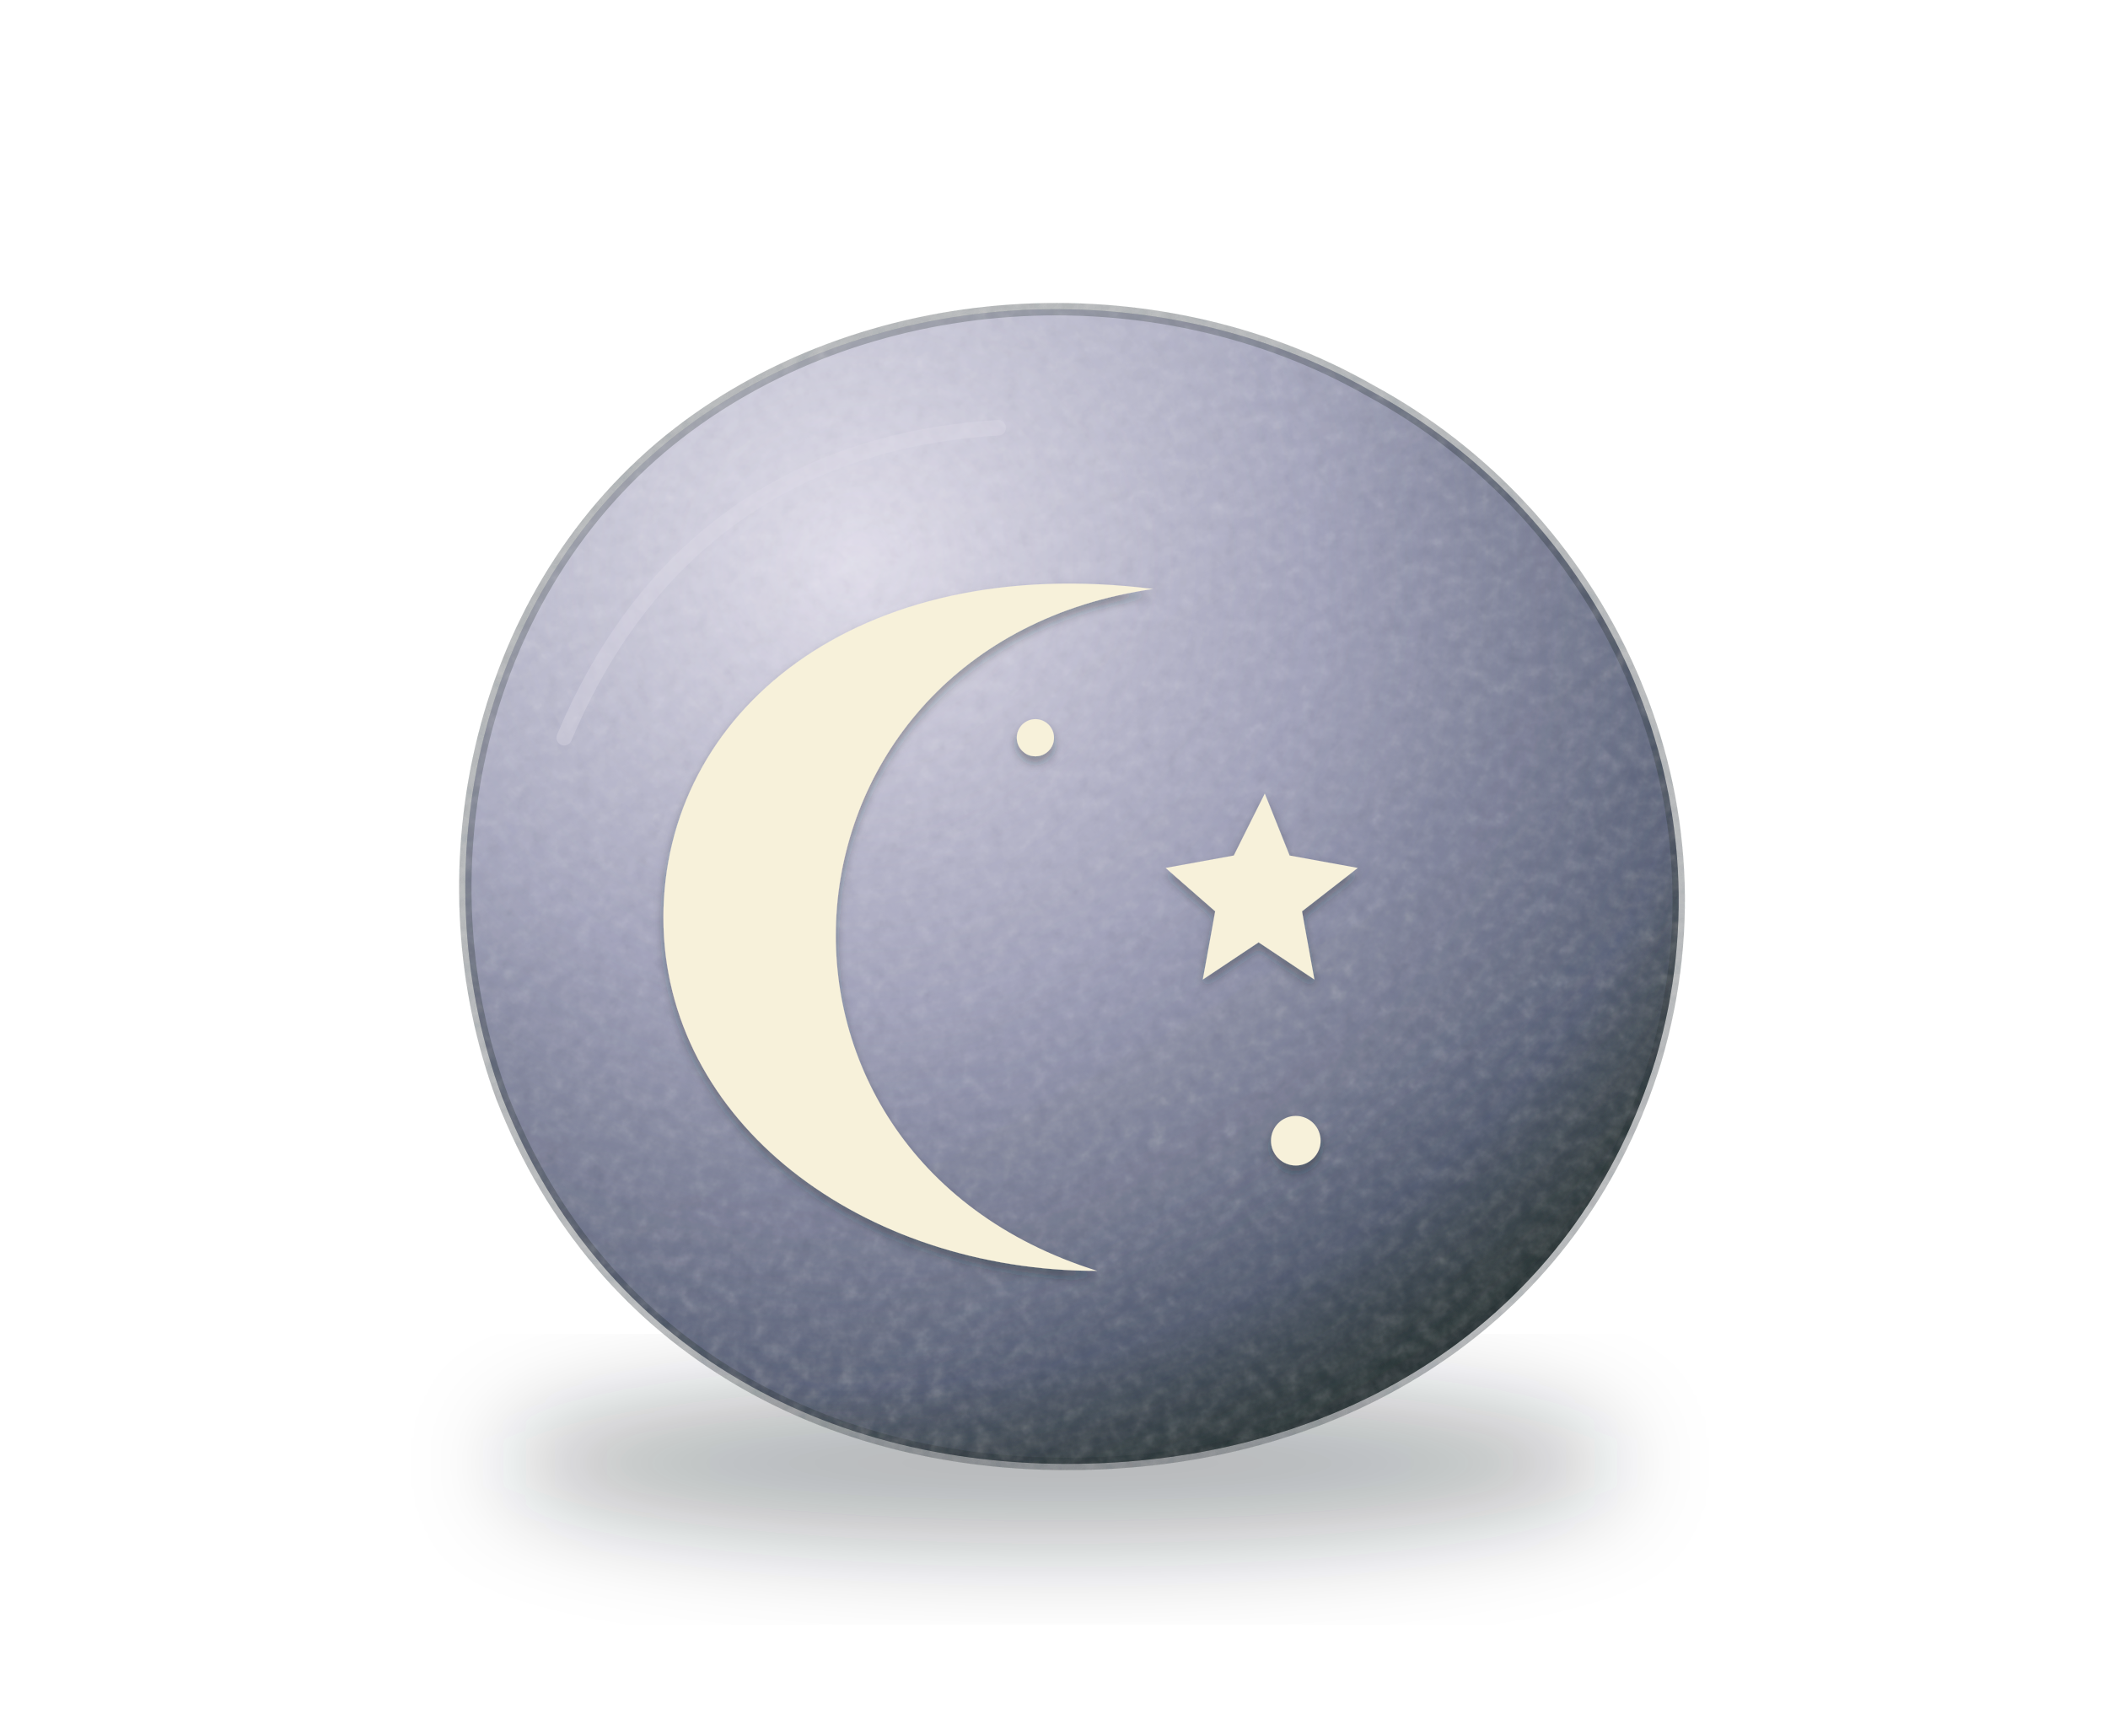
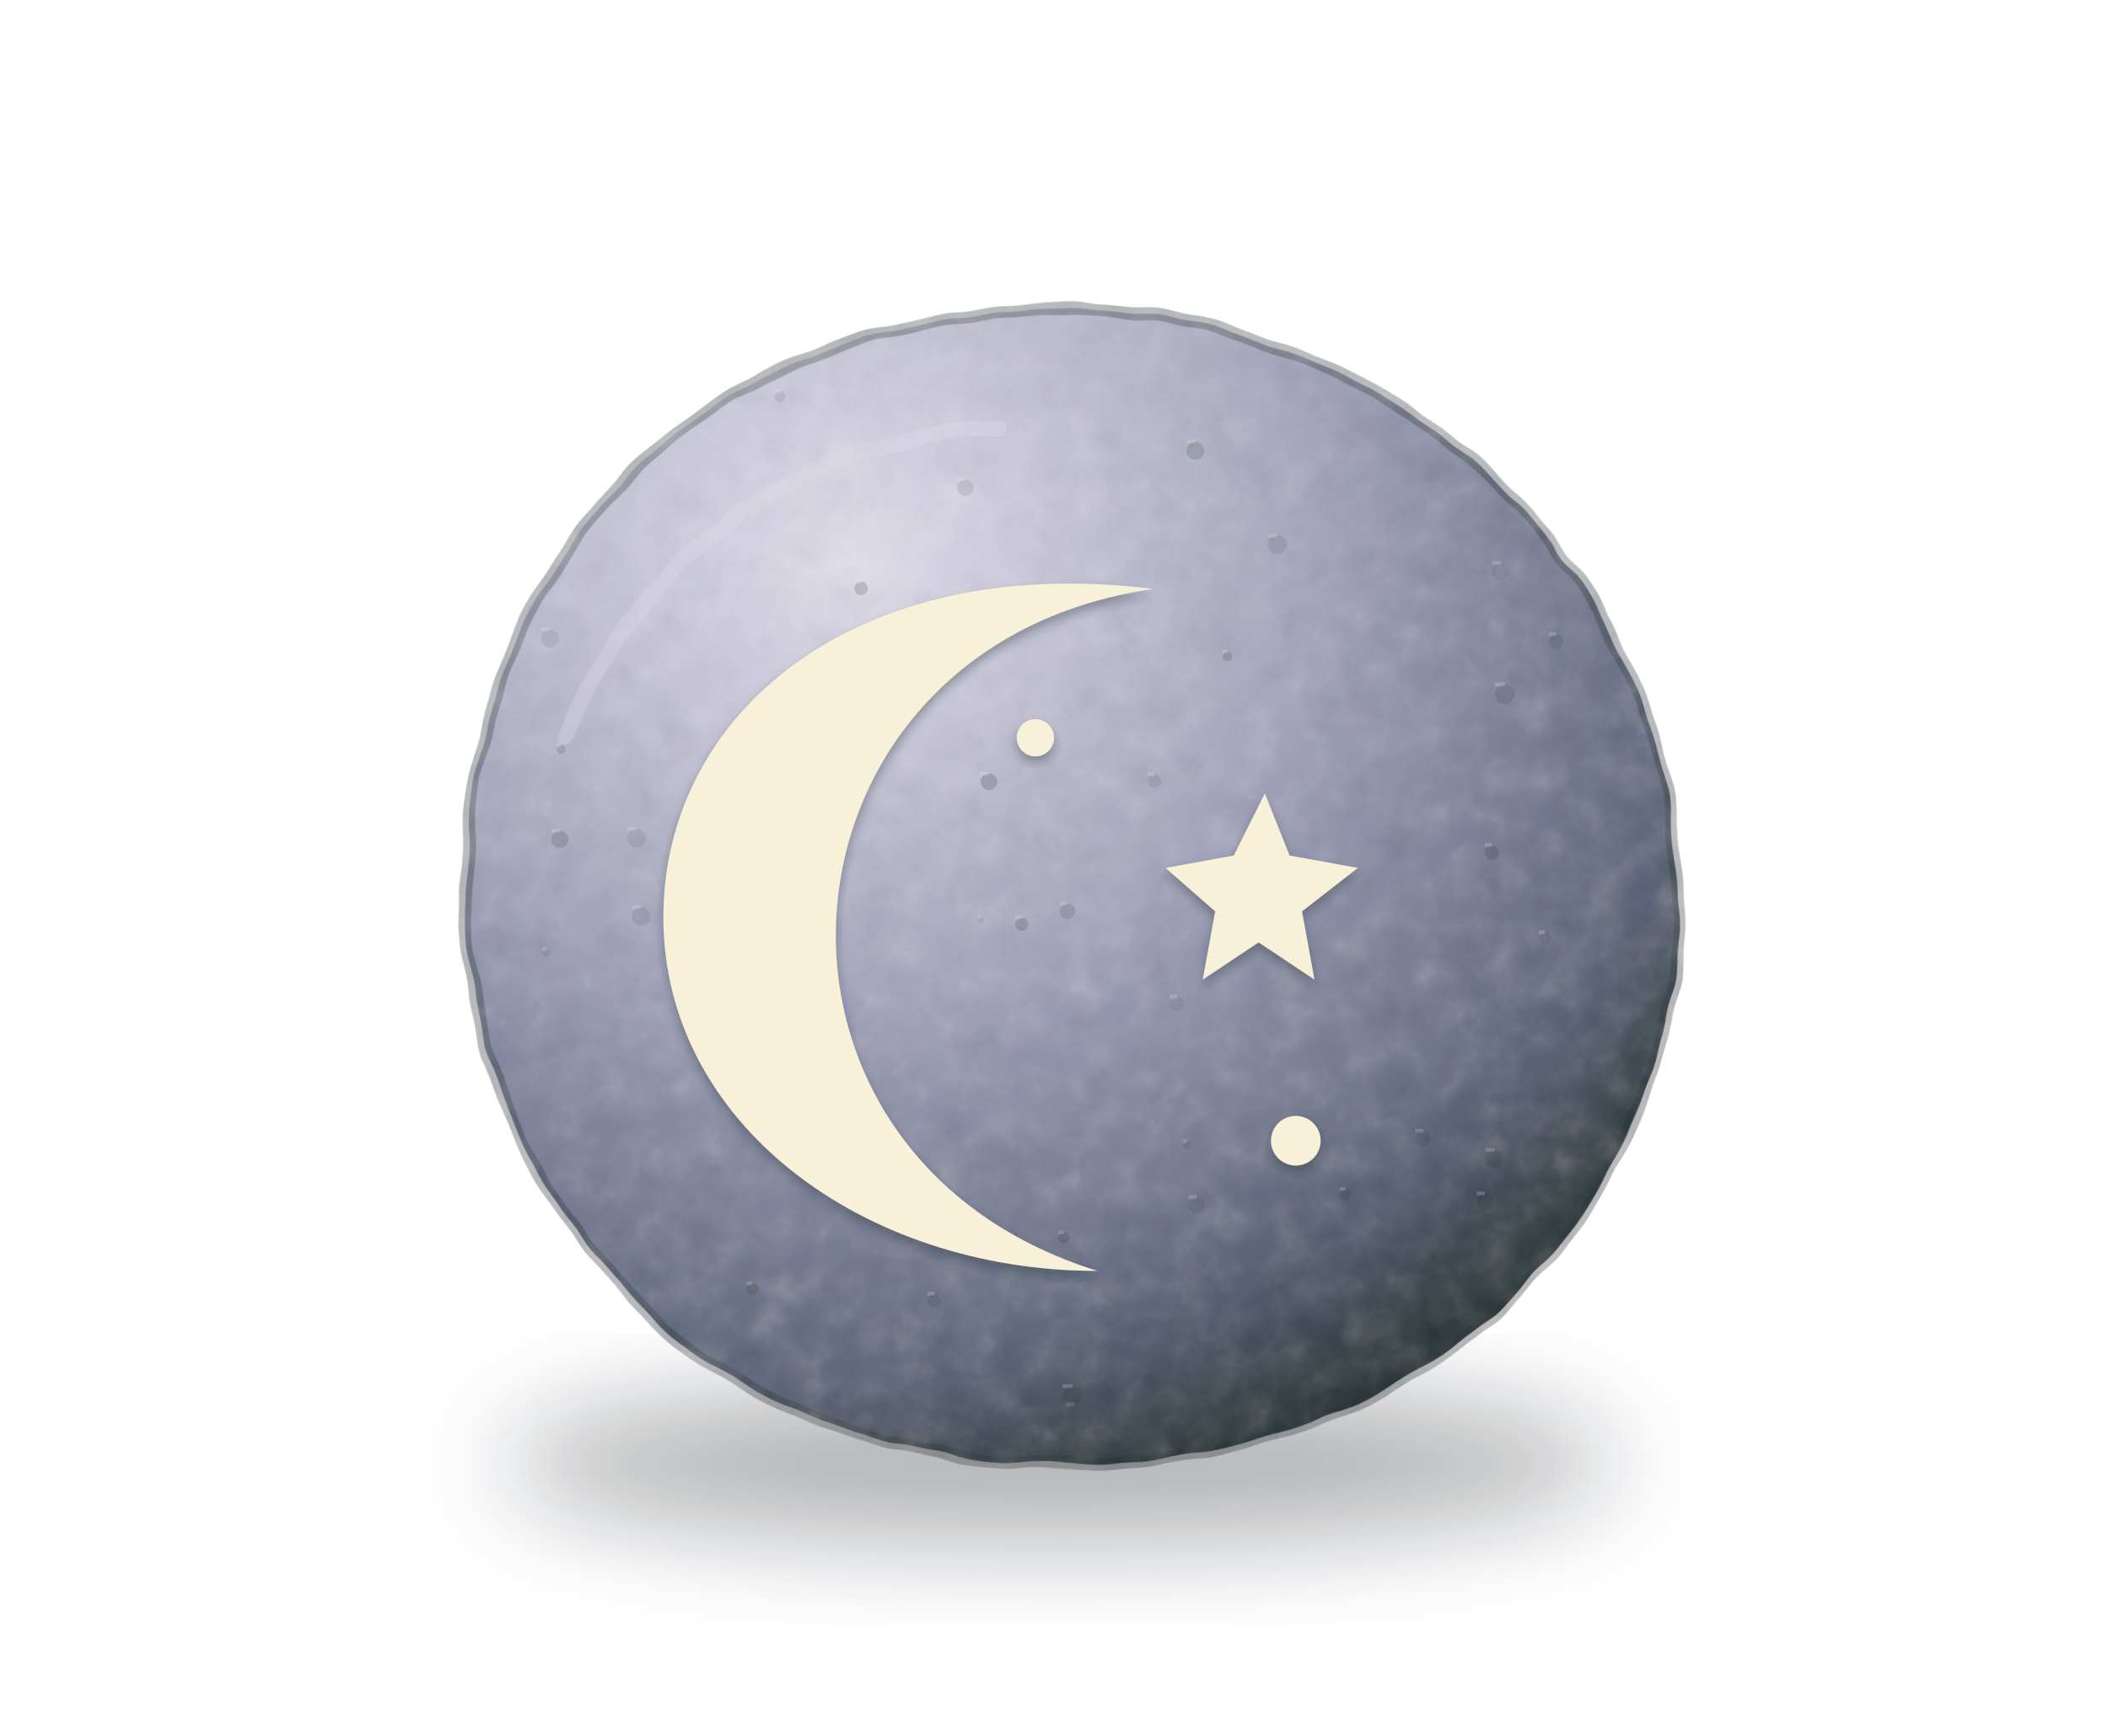
<svg xmlns="http://www.w3.org/2000/svg" viewBox="0 0 340 280">
  <defs>
    <radialGradient id="s" cx="32%" cy="22%" r="83%">
      <stop stop-color="#dedbe9" />
      <stop offset=".46" stop-color="#a2a3bb" />
      <stop offset=".86" stop-color="#5c647b" />
      <stop offset="1" stop-color="#343e3d" />
    </radialGradient>
    <filter id="shadow" x="-30%" y="-30%" width="160%" height="180%">
      <feGaussianBlur stdDeviation="8" />
    </filter>
    <filter id="grain">
-       <feTurbulence type="fractalNoise" baseFrequency=".42" numOctaves="3" stitchTiles="stitch" />
+       <feTurbulence type="fractalNoise" baseFrequency=".18" numOctaves="4" stitchTiles="stitch" />
      <feColorMatrix type="saturate" values="0" />
      <feComponentTransfer>
-         <feFuncA type="linear" slope=".23" />
+         <feFuncA type="linear" slope=".28" />
      </feComponentTransfer>
      <feComposite in2="SourceGraphic" operator="in" />
      <feBlend in="SourceGraphic" mode="soft-light" />
    </filter>
    <linearGradient id="bevel" x1=".2" y1="0" x2=".8" y2="1">
-       <stop stop-color="#fff" stop-opacity=".22" />
+       <stop stop-color="#fff" stop-opacity=".14" />
      <stop offset=".38" stop-color="#fff" stop-opacity="0" />
      <stop offset=".74" stop-color="#13232b" stop-opacity=".02" />
      <stop offset="1" stop-color="#13232b" stop-opacity=".4" />
    </linearGradient>
    <filter id="paint" x="-20%" y="-20%" width="140%" height="140%">
      <feDropShadow dx="0" dy="1" stdDeviation=".8" flood-color="#17252c" flood-opacity=".35" />
    </filter>
+     <clipPath id="stone-clip">
+       <path d="M81 177C68 142 76 97 108 71c31-25 78-28 113-8 37 20 59 64 46 108-12 39-46 63-89 65-43 2-81-18-97-59Z" />
+     </clipPath>
+     <filter id="weathered" x="-10%" y="-10%" width="120%" height="120%">
+       <feTurbulence type="fractalNoise" baseFrequency=".09" numOctaves="2" seed="2" result="rough" />
+       <feDisplacementMap in="SourceGraphic" in2="rough" scale="1.8" xChannelSelector="R" yChannelSelector="G" />
+     </filter>
  </defs>
  <ellipse cx="171" cy="236" rx="90" ry="13" opacity=".32" fill="#0b171b" filter="url(#shadow)" />
-   <path d="M81 177C68 142 76 97 108 71c31-25 78-28 113-8 37 20 59 64 46 108-12 39-46 63-89 65-43 2-81-18-97-59Z" fill="url(#s)" stroke="#243031" stroke-opacity=".35" stroke-width="2" filter="url(#grain)" />
-   <path d="M81 177C68 142 76 97 108 71c31-25 78-28 113-8 37 20 59 64 46 108-12 39-46 63-89 65-43 2-81-18-97-59Z" fill="url(#bevel)" />
-   <path d="M91 119c13-31 37-48 70-50" fill="none" stroke="#dedbe9" stroke-width="2.5" stroke-linecap="round" opacity=".34" />
+   <g filter="url(#weathered)">
+     <path d="M81 177C68 142 76 97 108 71c31-25 78-28 113-8 37 20 59 64 46 108-12 39-46 63-89 65-43 2-81-18-97-59Z" fill="url(#s)" stroke="#243031" stroke-opacity=".35" stroke-width="2" filter="url(#grain)" />
+     <path d="M81 177C68 142 76 97 108 71c31-25 78-28 113-8 37 20 59 64 46 108-12 39-46 63-89 65-43 2-81-18-97-59Z" fill="url(#bevel)" />
+     <path d="M91 119c13-31 37-48 70-50" fill="none" stroke="#dedbe9" stroke-width="2.5" stroke-linecap="round" opacity=".34" />
+   </g>
+   <g clip-path="url(#stone-clip)">
+     <circle cx="250.4" cy="219.2" r="0.57" fill="#26352f" opacity="0.09" />
+     <path d="m249.8 218.7h0.6" stroke="#f7f1db" stroke-width=".6" opacity=".2" />
+     <circle cx="229.5" cy="183.6" r="1.27" fill="#26352f" opacity="0.12" />
+     <path d="m228.3 182.4h1.3" stroke="#f7f1db" stroke-width=".6" opacity=".2" />
+     <circle cx="189.8" cy="161.9" r="1.17" fill="#26352f" opacity="0.10" />
+     <path d="m188.7 160.8h1.2" stroke="#f7f1db" stroke-width=".6" opacity=".2" />
+     <circle cx="159.5" cy="126.1" r="1.33" fill="#26352f" opacity="0.20" />
+     <path d="m158.2 124.8h1.3" stroke="#f7f1db" stroke-width=".6" opacity=".2" />
+     <circle cx="249.2" cy="151.4" r="1.01" fill="#26352f" opacity="0.11" />
+     <path d="m248.2 150.4h1.0" stroke="#f7f1db" stroke-width=".6" opacity=".2" />
+     <circle cx="91.2" cy="64.6" r="1.03" fill="#26352f" opacity="0.12" />
+     <path d="m90.2 63.6h1.0" stroke="#f7f1db" stroke-width=".6" opacity=".2" />
+     <circle cx="150.7" cy="209.8" r="1.10" fill="#26352f" opacity="0.15" />
+     <path d="m149.6 208.7h1.1" stroke="#f7f1db" stroke-width=".6" opacity=".2" />
+     <circle cx="125.8" cy="64.0" r="0.87" fill="#26352f" opacity="0.10" />
+     <path d="m125.0 63.1h0.9" stroke="#f7f1db" stroke-width=".6" opacity=".2" />
+     <circle cx="173.3" cy="227.8" r="1.28" fill="#26352f" opacity="0.10" />
+     <path d="m172.0 226.5h1.3" stroke="#f7f1db" stroke-width=".6" opacity=".2" />
+     <circle cx="239.6" cy="193.9" r="1.34" fill="#26352f" opacity="0.19" />
+     <path d="m238.2 192.5h1.3" stroke="#f7f1db" stroke-width=".6" opacity=".2" />
+     <circle cx="217.0" cy="192.7" r="0.91" fill="#26352f" opacity="0.20" />
+     <path d="m216.1 191.8h0.9" stroke="#f7f1db" stroke-width=".6" opacity=".2" />
+     <circle cx="251.4" cy="87.1" r="1.37" fill="#26352f" opacity="0.17" />
+     <path d="m250.0 85.7h1.4" stroke="#f7f1db" stroke-width=".6" opacity=".2" />
+     <circle cx="164.8" cy="149.1" r="1.06" fill="#26352f" opacity="0.19" />
+     <path d="m163.8 148.0h1.1" stroke="#f7f1db" stroke-width=".6" opacity=".2" />
+     <circle cx="171.6" cy="199.7" r="0.91" fill="#26352f" opacity="0.19" />
+     <path d="m170.7 198.8h0.9" stroke="#f7f1db" stroke-width=".6" opacity=".2" />
+     <circle cx="240.6" cy="137.5" r="1.15" fill="#26352f" opacity="0.19" />
+     <path d="m239.5 136.3h1.2" stroke="#f7f1db" stroke-width=".6" opacity=".2" />
+     <circle cx="210.2" cy="141.8" r="0.76" fill="#26352f" opacity="0.12" />
+     <path d="m209.5 141.0h0.8" stroke="#f7f1db" stroke-width=".6" opacity=".2" />
+     <circle cx="206.0" cy="87.9" r="1.54" fill="#26352f" opacity="0.11" />
+     <path d="m204.5 86.4h1.5" stroke="#f7f1db" stroke-width=".6" opacity=".2" />
+     <circle cx="242.7" cy="112.0" r="1.60" fill="#26352f" opacity="0.16" />
+     <path d="m241.1 110.4h1.6" stroke="#f7f1db" stroke-width=".6" opacity=".2" />
+     <circle cx="172.2" cy="147.0" r="1.25" fill="#26352f" opacity="0.15" />
+     <path d="m171.0 145.7h1.2" stroke="#f7f1db" stroke-width=".6" opacity=".2" />
+     <circle cx="138.9" cy="94.9" r="1.09" fill="#26352f" opacity="0.19" />
+     <path d="m137.9 93.8h1.1" stroke="#f7f1db" stroke-width=".6" opacity=".2" />
+     <circle cx="192.8" cy="72.7" r="1.44" fill="#26352f" opacity="0.17" />
+     <path d="m191.4 71.2h1.4" stroke="#f7f1db" stroke-width=".6" opacity=".2" />
+     <circle cx="242.0" cy="92.2" r="1.36" fill="#26352f" opacity="0.09" />
+     <path d="m240.7 90.8h1.4" stroke="#f7f1db" stroke-width=".6" opacity=".2" />
+     <circle cx="198.0" cy="105.9" r="0.76" fill="#26352f" opacity="0.19" />
+     <path d="m197.2 105.1h0.8" stroke="#f7f1db" stroke-width=".6" opacity=".2" />
+     <circle cx="103.4" cy="147.8" r="1.48" fill="#26352f" opacity="0.11" />
+     <path d="m101.9 146.3h1.5" stroke="#f7f1db" stroke-width=".6" opacity=".2" />
+     <circle cx="121.4" cy="207.9" r="0.99" fill="#26352f" opacity="0.17" />
+     <path d="m120.4 207.0h1.0" stroke="#f7f1db" stroke-width=".6" opacity=".2" />
+     <circle cx="90.5" cy="120.9" r="0.70" fill="#26352f" opacity="0.16" />
+     <path d="m89.8 120.2h0.7" stroke="#f7f1db" stroke-width=".6" opacity=".2" />
+     <circle cx="99.3" cy="220.4" r="0.53" fill="#26352f" opacity="0.17" />
+     <path d="m98.8 219.8h0.5" stroke="#f7f1db" stroke-width=".6" opacity=".2" />
+     <circle cx="88.7" cy="103.0" r="1.44" fill="#26352f" opacity="0.10" />
+     <path d="m87.2 101.5h1.4" stroke="#f7f1db" stroke-width=".6" opacity=".2" />
+     <circle cx="116.8" cy="176.2" r="0.94" fill="#26352f" opacity="0.09" />
+     <path d="m115.8 175.2h0.9" stroke="#f7f1db" stroke-width=".6" opacity=".2" />
+     <circle cx="256.3" cy="85.4" r="0.54" fill="#26352f" opacity="0.12" />
+     <path d="m255.7 84.9h0.5" stroke="#f7f1db" stroke-width=".6" opacity=".2" />
+     <circle cx="191.4" cy="184.7" r="0.63" fill="#26352f" opacity="0.12" />
+     <path d="m190.8 184.1h0.6" stroke="#f7f1db" stroke-width=".6" opacity=".2" />
+     <circle cx="90.3" cy="135.4" r="1.38" fill="#26352f" opacity="0.17" />
+     <path d="m88.9 134.0h1.4" stroke="#f7f1db" stroke-width=".6" opacity=".2" />
+     <circle cx="241.0" cy="187.0" r="1.49" fill="#26352f" opacity="0.16" />
+     <path d="m239.6 185.5h1.5" stroke="#f7f1db" stroke-width=".6" opacity=".2" />
+     <circle cx="166.8" cy="97.9" r="1.26" fill="#26352f" opacity="0.12" />
+     <path d="m165.5 96.6h1.3" stroke="#f7f1db" stroke-width=".6" opacity=".2" />
+     <circle cx="102.7" cy="135.2" r="1.51" fill="#26352f" opacity="0.10" />
+     <path d="m101.1 133.7h1.5" stroke="#f7f1db" stroke-width=".6" opacity=".2" />
+     <circle cx="186.2" cy="126.0" r="1.09" fill="#26352f" opacity="0.10" />
+     <path d="m185.1 124.9h1.1" stroke="#f7f1db" stroke-width=".6" opacity=".2" />
+     <circle cx="251.0" cy="103.5" r="1.20" fill="#26352f" opacity="0.13" />
+     <path d="m249.8 102.3h1.2" stroke="#f7f1db" stroke-width=".6" opacity=".2" />
+     <circle cx="88.1" cy="153.7" r="0.66" fill="#26352f" opacity="0.09" />
+     <path d="m87.5 153.1h0.7" stroke="#f7f1db" stroke-width=".6" opacity=".2" />
+     <circle cx="90.8" cy="87.1" r="0.61" fill="#26352f" opacity="0.16" />
+     <path d="m90.2 86.5h0.6" stroke="#f7f1db" stroke-width=".6" opacity=".2" />
+     <circle cx="172.9" cy="225.2" r="1.57" fill="#26352f" opacity="0.20" />
+     <path d="m171.4 223.6h1.6" stroke="#f7f1db" stroke-width=".6" opacity=".2" />
+     <circle cx="125.2" cy="134.7" r="0.79" fill="#26352f" opacity="0.15" />
+     <path d="m124.4 133.9h0.8" stroke="#f7f1db" stroke-width=".6" opacity=".2" />
+     <circle cx="193.0" cy="194.4" r="1.32" fill="#26352f" opacity="0.11" />
+     <path d="m191.7 193.1h1.3" stroke="#f7f1db" stroke-width=".6" opacity=".2" />
+     <circle cx="158.2" cy="148.4" r="0.51" fill="#26352f" opacity="0.08" />
+     <path d="m157.7 147.9h0.5" stroke="#f7f1db" stroke-width=".6" opacity=".2" />
+     <circle cx="155.7" cy="78.7" r="1.33" fill="#26352f" opacity="0.11" />
+     <path d="m154.4 77.3h1.3" stroke="#f7f1db" stroke-width=".6" opacity=".2" />
+   </g>
  <g filter="url(#paint)">
    <path d="M186 95c-63 9-70 91-9 110-38 0-70-24-70-57s31-59 79-53" fill="#f7f1da" />
    <g fill="#f7f1da">
      <path d="m204 128 4 10 11 2-9 7 2 11-9-6-9 6 2-11-8-7 11-2z" />
      <circle cx="209" cy="184" r="4" />
      <circle cx="167" cy="119" r="3" />
    </g>
  </g>
</svg>
